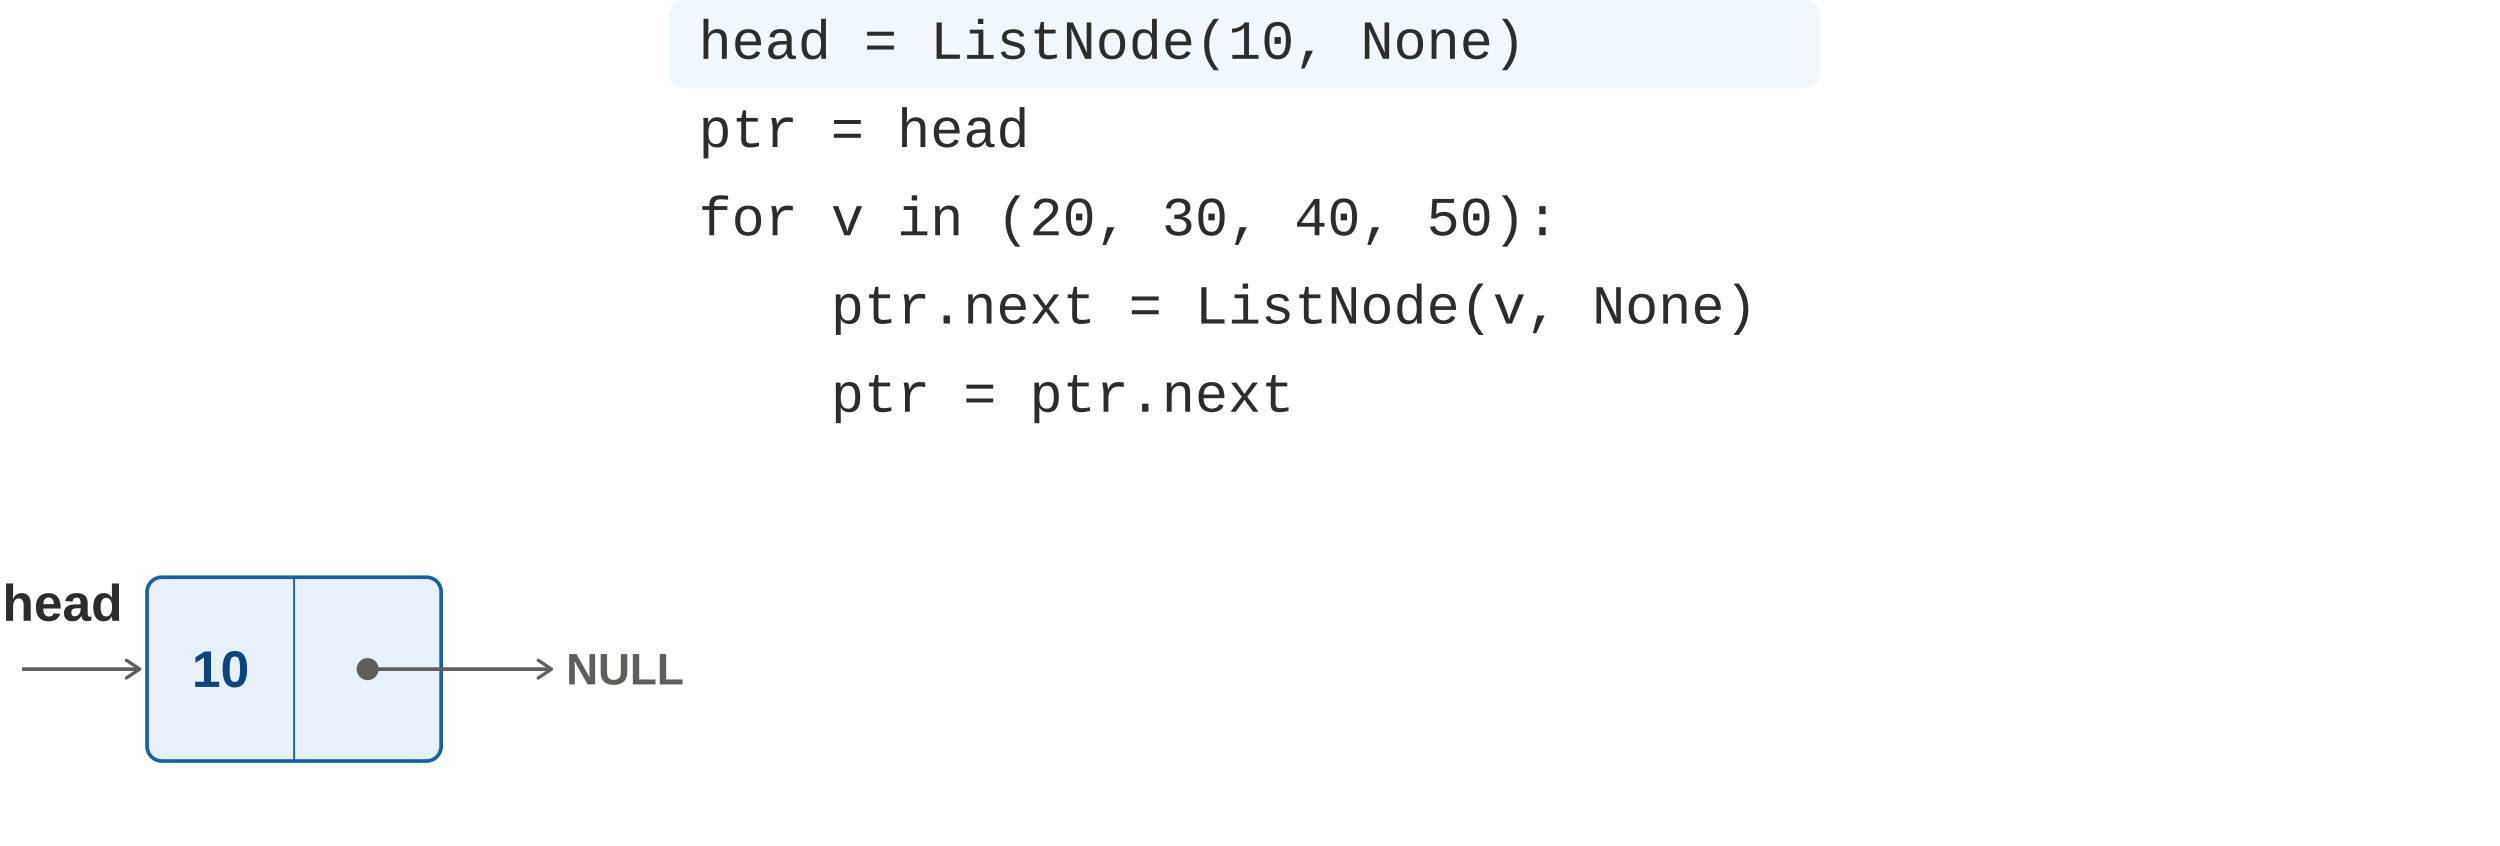
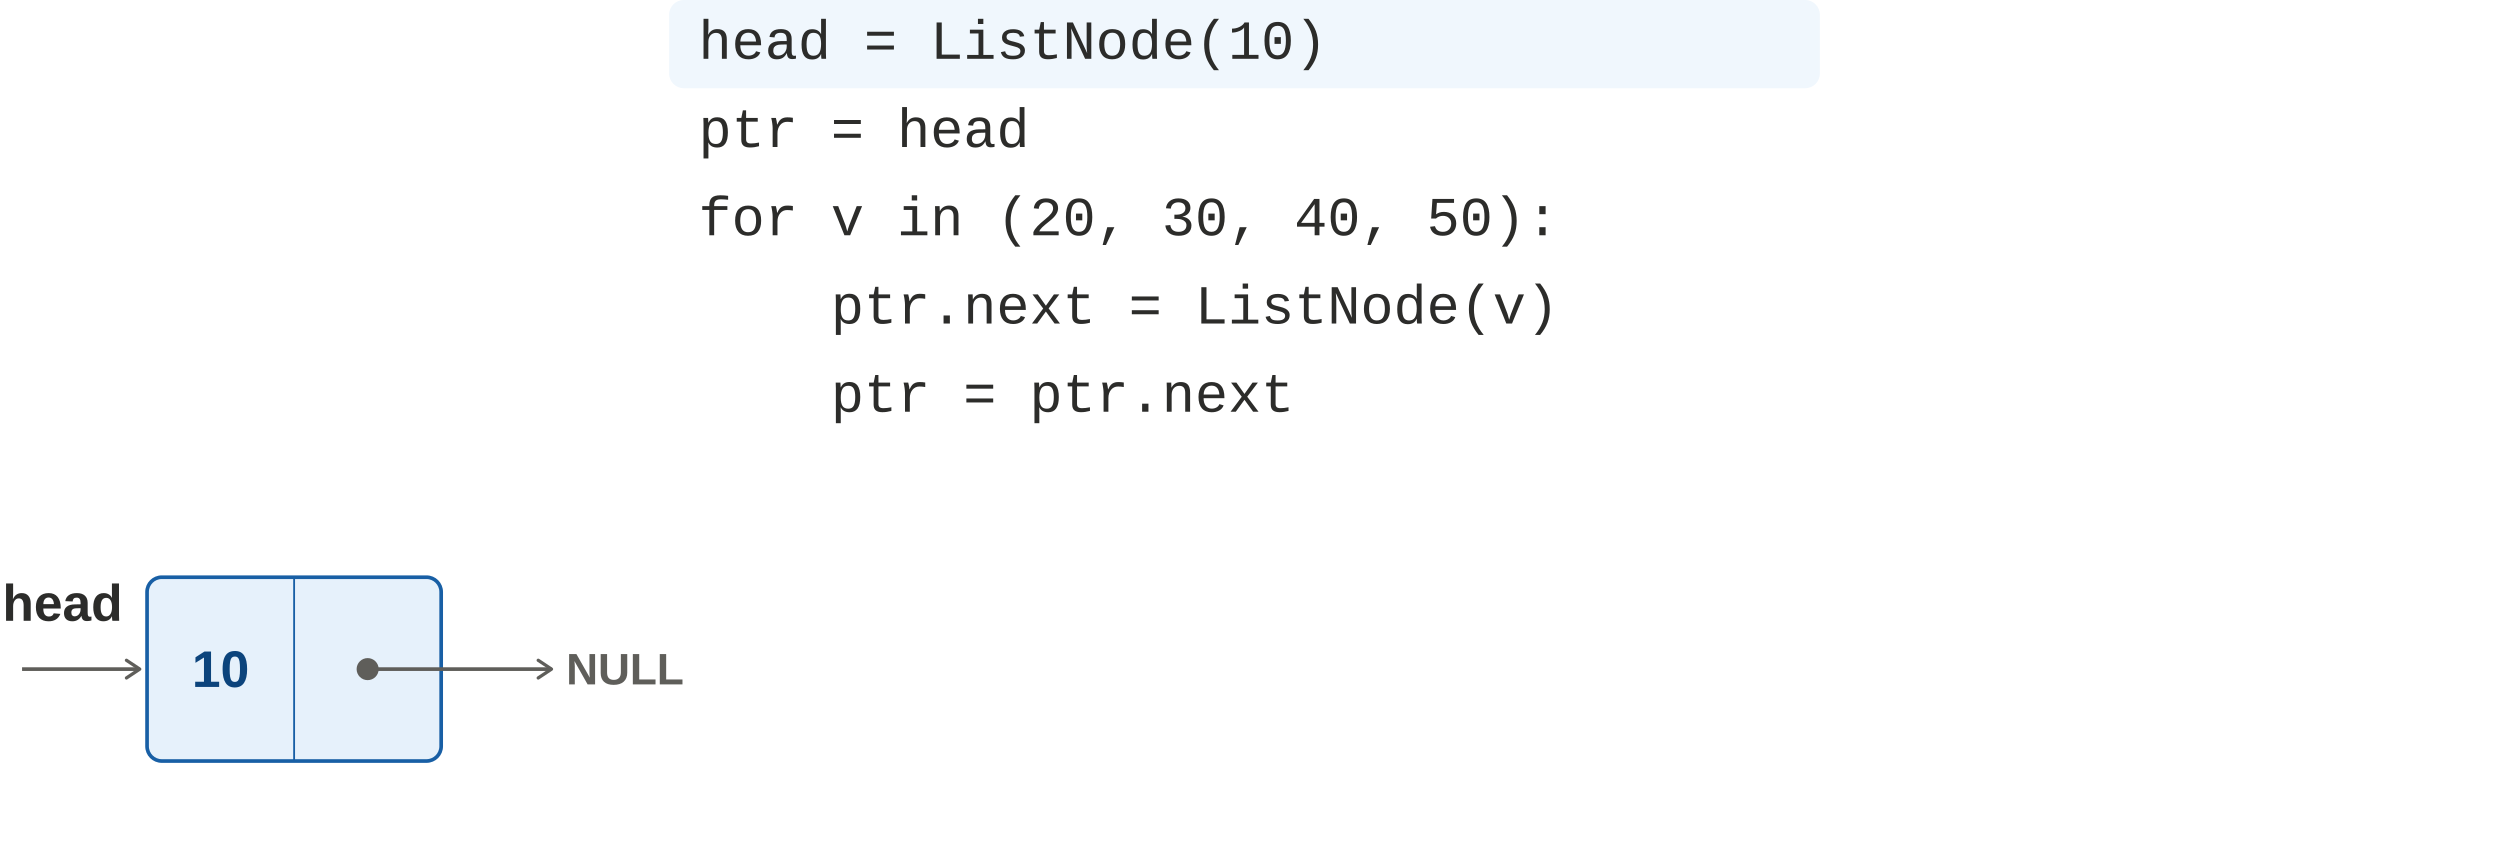
<svg xmlns="http://www.w3.org/2000/svg" width="680" height="230" viewBox="0 0 680 230">
  <defs>
    <marker id="arrow" viewBox="0 0 10 10" refX="8" refY="5" markerWidth="6" markerHeight="6" orient="auto-start-reverse">
      <path d="M2 1L8 5L2 9" fill="none" stroke="#5F5E5A" stroke-width="1.5" stroke-linecap="round" stroke-linejoin="round" />
    </marker>
  </defs>
  <rect x="182" y="0" width="313" height="24" rx="4" fill="#F0F7FD" />
-   <text x="190" y="12" font-family="Consolas, Menlo, 'Courier New', monospace" font-size="15" dominant-baseline="central" fill="#2C2C2A">head = ListNode(10, None)</text>
+   <text x="190" y="12" font-family="Consolas, Menlo, 'Courier New', monospace" font-size="15" dominant-baseline="central" fill="#2C2C2A">head = ListNode(10)</text>
  <text x="190" y="36" font-family="Consolas, Menlo, 'Courier New', monospace" font-size="15" dominant-baseline="central" fill="#2C2C2A">ptr = head</text>
  <text x="190" y="60" font-family="Consolas, Menlo, 'Courier New', monospace" font-size="15" dominant-baseline="central" fill="#2C2C2A">for v in (20, 30, 40, 50):</text>
-   <text x="226" y="84" font-family="Consolas, Menlo, 'Courier New', monospace" font-size="15" dominant-baseline="central" fill="#2C2C2A">ptr.next = ListNode(v, None)</text>
+   <text x="226" y="84" font-family="Consolas, Menlo, 'Courier New', monospace" font-size="15" dominant-baseline="central" fill="#2C2C2A">ptr.next = ListNode(v)</text>
  <text x="226" y="108" font-family="Consolas, Menlo, 'Courier New', monospace" font-size="15" dominant-baseline="central" fill="#2C2C2A">ptr = ptr.next</text>
  <text x="17" y="164" text-anchor="middle" dominant-baseline="central" font-family="Arial, Helvetica, sans-serif" font-size="14" font-weight="600" fill="#2C2C2A">head</text>
  <line x1="6" y1="182" x2="38" y2="182" stroke="#5F5E5A" stroke-width="1" marker-end="url(#arrow)" />
  <rect x="40" y="157" width="80" height="50" rx="4" fill="#E6F1FB" stroke="#185FA5" stroke-width="1" />
  <line x1="80" y1="157" x2="80" y2="207" stroke="#185FA5" stroke-width="0.5" />
  <text x="60" y="182" text-anchor="middle" dominant-baseline="central" font-family="Arial, Helvetica, sans-serif" font-size="14" font-weight="600" fill="#0C447C">10</text>
  <text x="170" y="182" text-anchor="middle" dominant-baseline="central" font-family="Arial, Helvetica, sans-serif" font-size="12" font-weight="600" fill="#5F5E5A">NULL</text>
  <circle cx="100" cy="182" r="3" fill="#5F5E5A" />
  <line x1="100" y1="182" x2="150" y2="182" stroke="#5F5E5A" stroke-width="1" marker-end="url(#arrow)" />
</svg>
